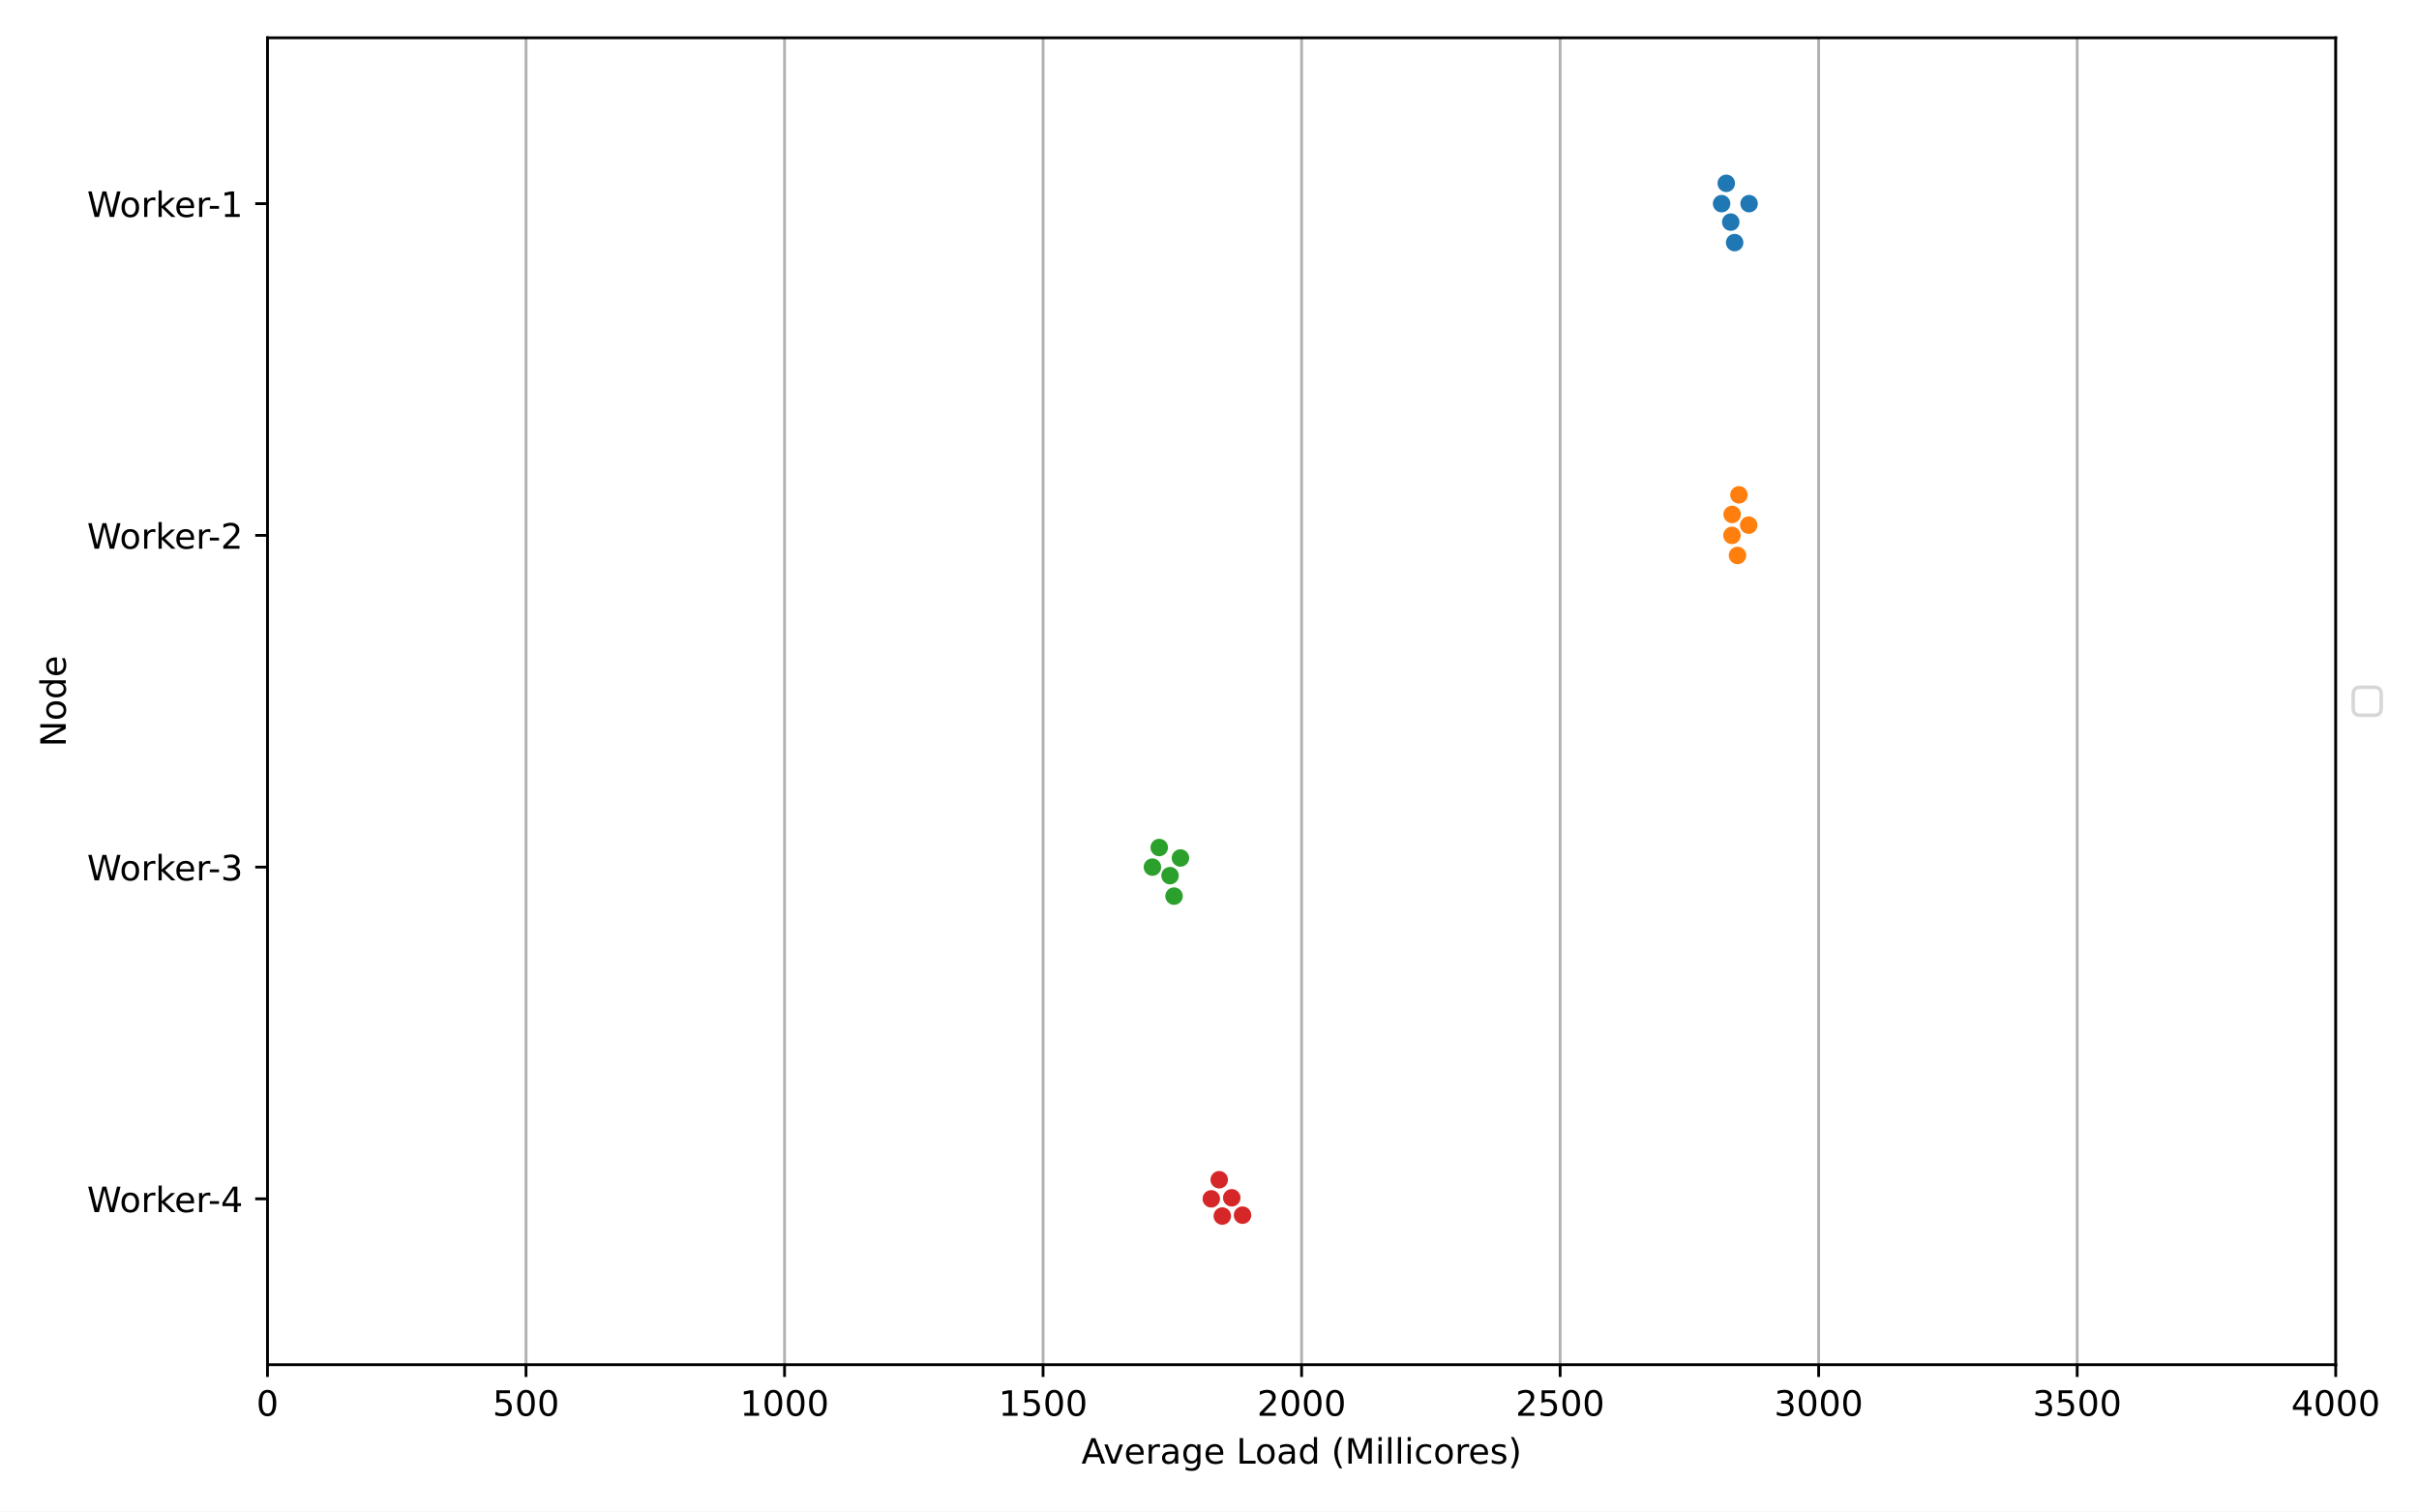
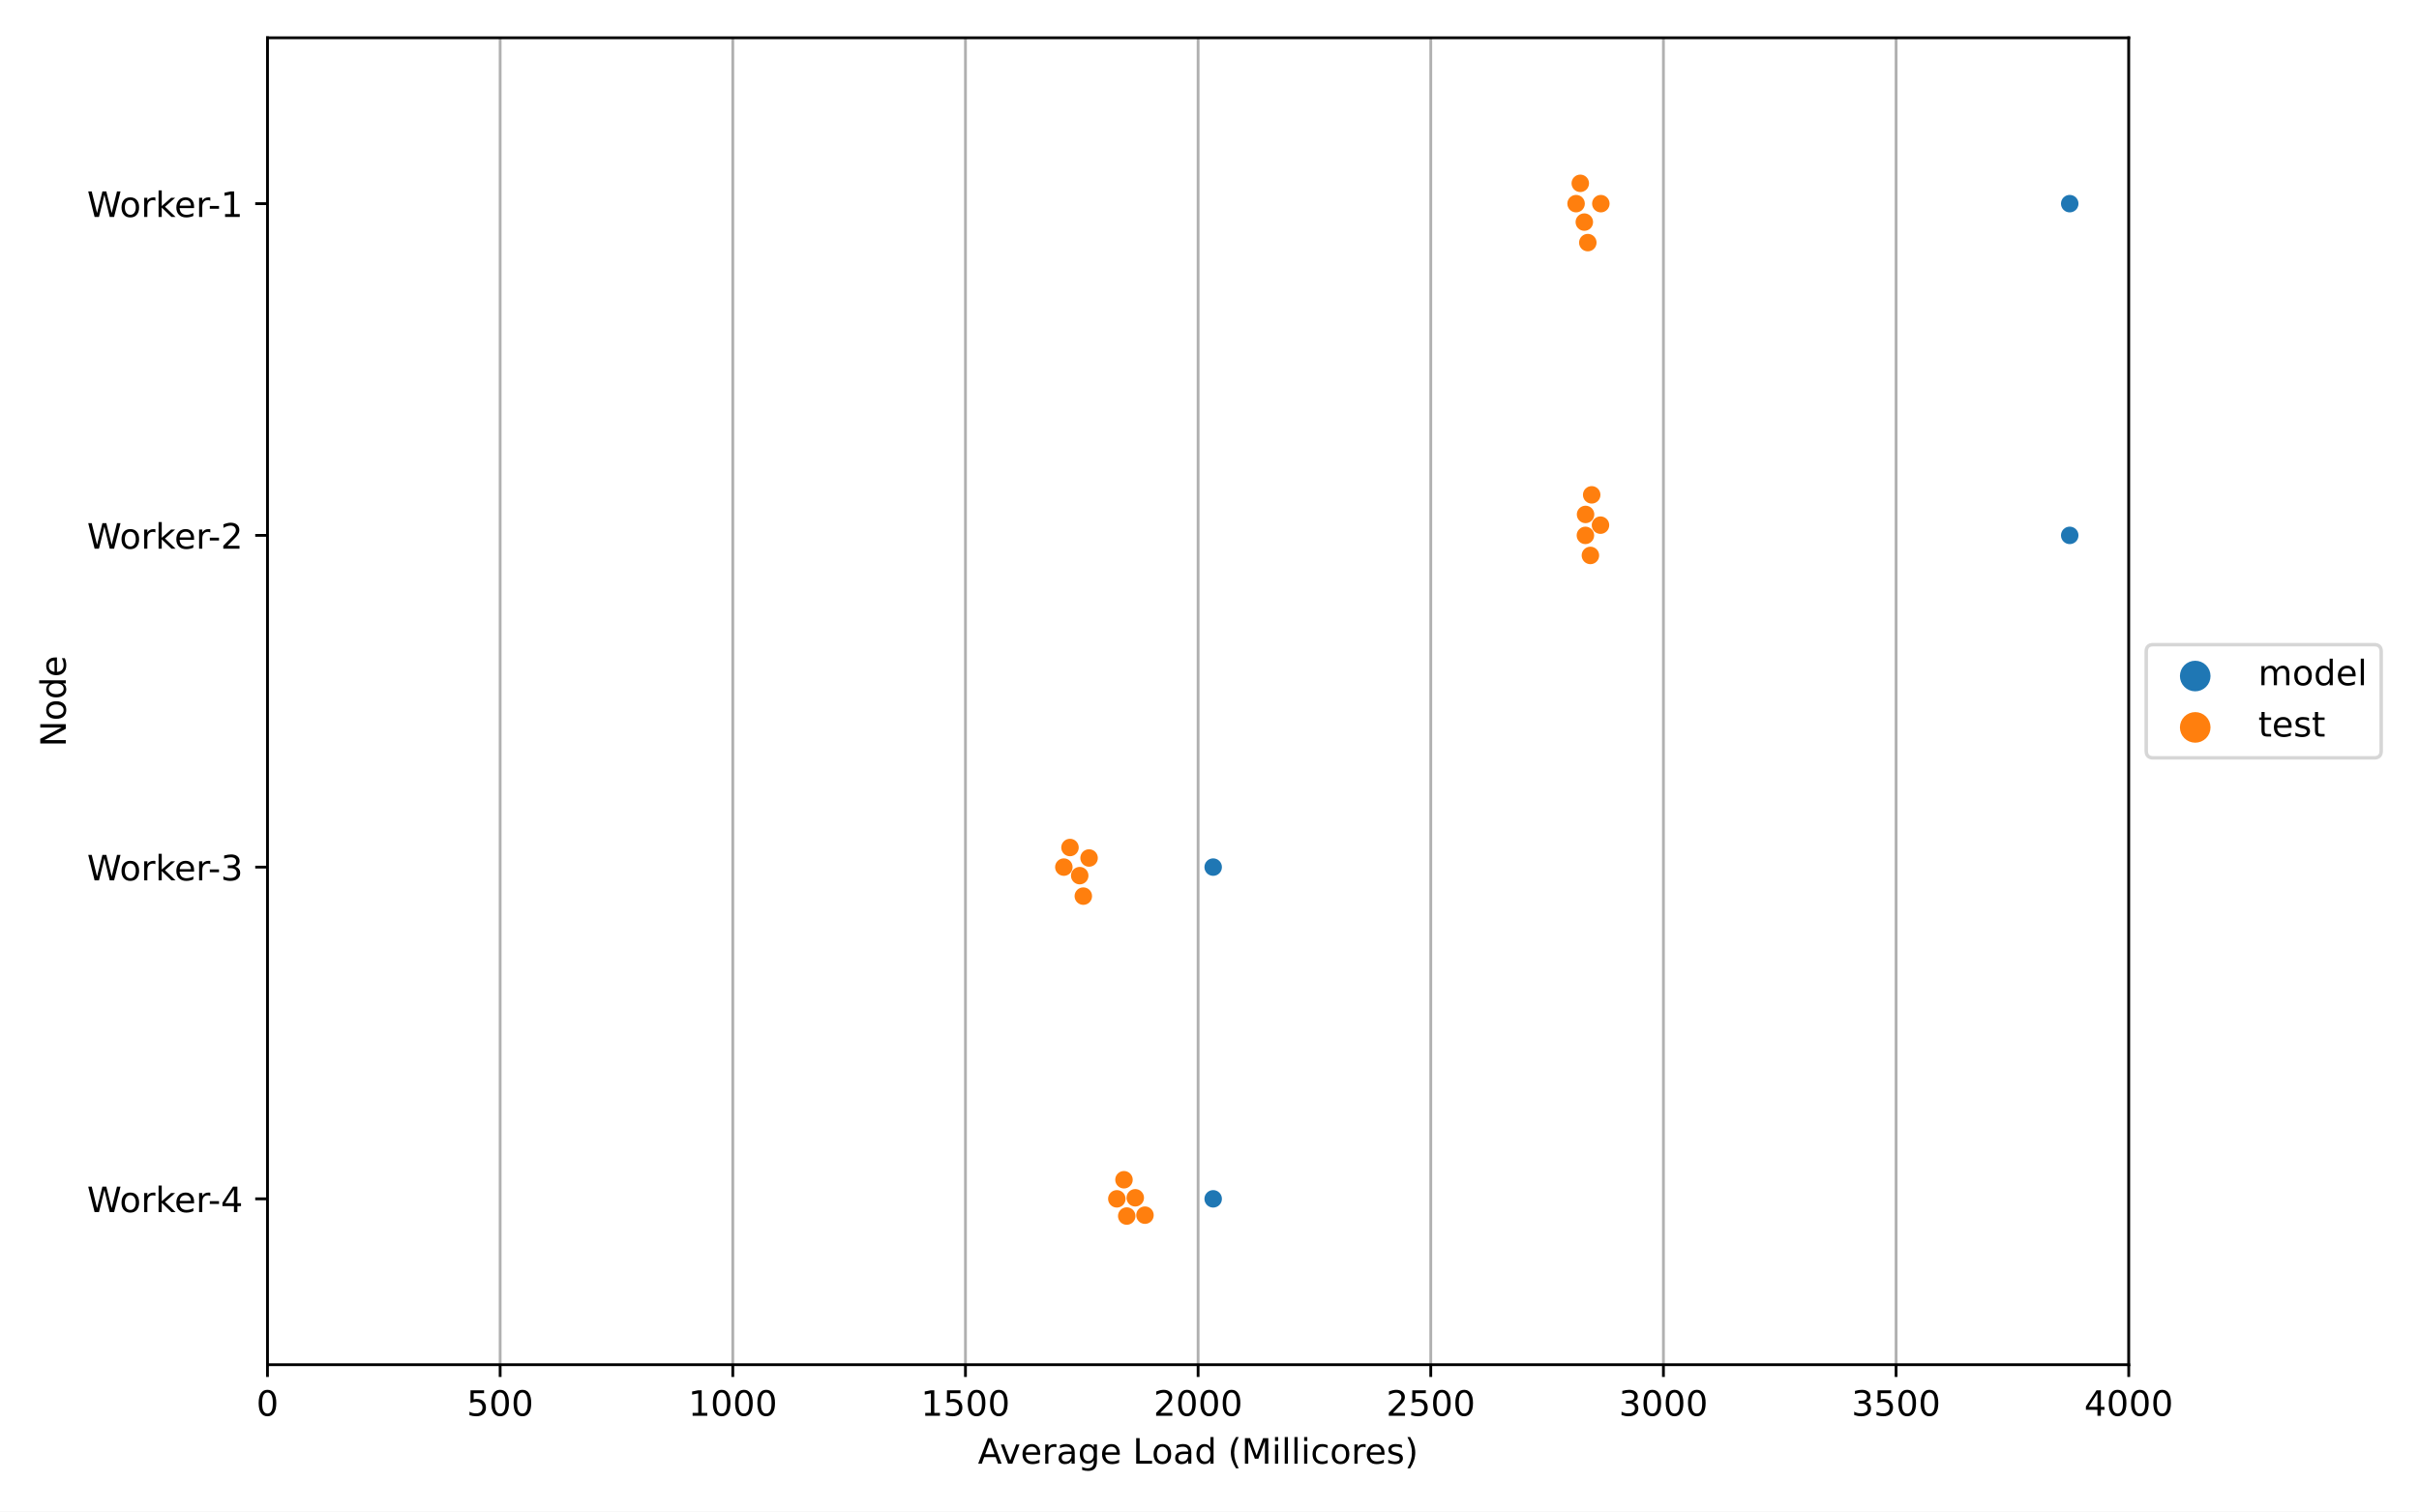
<svg xmlns="http://www.w3.org/2000/svg" xmlns:xlink="http://www.w3.org/1999/xlink" height="432pt" version="1.1" viewBox="0 0 691.2 432" width="691.2pt">
  <defs>
    <style type="text/css">*{stroke-linecap:butt;stroke-linejoin:round;}</style>
  </defs>
  <g id="figure_1">
    <g id="patch_1">
      <path d="M 0 432  L 691.2 432  L 691.2 0  L 0 0  z " style="fill:#ffffff;" />
    </g>
    <g id="axes_1">
      <g id="patch_2">
-         <path d="M 76.43 390.04  L 667.4 390.04  L 667.4 10.8  L 76.43 10.8  z " style="fill:#ffffff;" />
-       </g>
+         <path d="M 76.43 390.04  L 608.26 390.04  L 608.26 10.8  L 76.43 10.8  z " style="fill:#ffffff;" />
+       </g>
+       <g id="PathCollection_1" />
+       <g id="PathCollection_2" />
      <g id="matplotlib.axis_1">
        <g id="xtick_1">
          <g id="line2d_1">
-             <path clip-path="url(#p640426d23f)" d="M 76.43 390.04  L 76.43 10.8  " style="fill:none;stroke:#b0b0b0;stroke-linecap:square;stroke-width:0.8;" />
+             <path clip-path="url(#p536860bb3b)" d="M 76.43 390.04  L 76.43 10.8  " style="fill:none;stroke:#b0b0b0;stroke-linecap:square;stroke-width:0.8;" />
          </g>
          <g id="line2d_2">
            <defs>
-               <path d="M 0 0  L 0 3.5  " id="mfbd8a52670" style="stroke:#000000;stroke-width:0.8;" />
-             </defs>
-             <g>
-               <use style="stroke:#000000;stroke-width:0.8;" x="76.43" xlink:href="#mfbd8a52670" y="390.04" />
+               <path d="M 0 0  L 0 3.5  " id="m48b211a021" style="stroke:#000000;stroke-width:0.8;" />
+             </defs>
+             <g>
+               <use style="stroke:#000000;stroke-width:0.8;" x="76.43" xlink:href="#m48b211a021" y="390.04" />
            </g>
          </g>
          <g id="text_1">
            <g transform="translate(73.24875 404.6384)scale(0.1 -0.1)">
              <defs>
                <path d="M 31.781 66.406  Q 24.172 66.406 20.328 58.906  Q 16.5 51.422 16.5 36.375  Q 16.5 21.391 20.328 13.891  Q 24.172 6.391 31.781 6.391  Q 39.453 6.391 43.281 13.891  Q 47.125 21.391 47.125 36.375  Q 47.125 51.422 43.281 58.906  Q 39.453 66.406 31.781 66.406  z M 31.781 74.219  Q 44.047 74.219 50.516 64.516  Q 56.984 54.828 56.984 36.375  Q 56.984 17.969 50.516 8.266  Q 44.047 -1.422 31.781 -1.422  Q 19.531 -1.422 13.062 8.266  Q 6.594 17.969 6.594 36.375  Q 6.594 54.828 13.062 64.516  Q 19.531 74.219 31.781 74.219  z " id="DejaVuSans-48" />
              </defs>
              <use xlink:href="#DejaVuSans-48" />
            </g>
          </g>
        </g>
        <g id="xtick_2">
          <g id="line2d_3">
-             <path clip-path="url(#p640426d23f)" d="M 150.301 390.04  L 150.301 10.8  " style="fill:none;stroke:#b0b0b0;stroke-linecap:square;stroke-width:0.8;" />
+             <path clip-path="url(#p536860bb3b)" d="M 142.909 390.04  L 142.909 10.8  " style="fill:none;stroke:#b0b0b0;stroke-linecap:square;stroke-width:0.8;" />
          </g>
          <g id="line2d_4">
            <g>
-               <use style="stroke:#000000;stroke-width:0.8;" x="150.301" xlink:href="#mfbd8a52670" y="390.04" />
+               <use style="stroke:#000000;stroke-width:0.8;" x="142.909" xlink:href="#m48b211a021" y="390.04" />
            </g>
          </g>
          <g id="text_2">
-             <g transform="translate(140.7575 404.6384)scale(0.1 -0.1)">
+             <g transform="translate(133.365 404.6384)scale(0.1 -0.1)">
              <defs>
                <path d="M 10.797 72.906  L 49.516 72.906  L 49.516 64.594  L 19.828 64.594  L 19.828 46.734  Q 21.969 47.469 24.109 47.828  Q 26.266 48.188 28.422 48.188  Q 40.625 48.188 47.75 41.5  Q 54.891 34.812 54.891 23.391  Q 54.891 11.625 47.562 5.094  Q 40.234 -1.422 26.906 -1.422  Q 22.312 -1.422 17.547 -0.641  Q 12.797 0.141 7.719 1.703  L 7.719 11.625  Q 12.109 9.234 16.797 8.062  Q 21.484 6.891 26.703 6.891  Q 35.156 6.891 40.078 11.328  Q 45.016 15.766 45.016 23.391  Q 45.016 31 40.078 35.438  Q 35.156 39.891 26.703 39.891  Q 22.75 39.891 18.812 39.016  Q 14.891 38.141 10.797 36.281  z " id="DejaVuSans-53" />
              </defs>
              <use xlink:href="#DejaVuSans-53" />
              <use x="63.623" xlink:href="#DejaVuSans-48" />
              <use x="127.246" xlink:href="#DejaVuSans-48" />
            </g>
          </g>
        </g>
        <g id="xtick_3">
          <g id="line2d_5">
-             <path clip-path="url(#p640426d23f)" d="M 224.173 390.04  L 224.173 10.8  " style="fill:none;stroke:#b0b0b0;stroke-linecap:square;stroke-width:0.8;" />
+             <path clip-path="url(#p536860bb3b)" d="M 209.387 390.04  L 209.387 10.8  " style="fill:none;stroke:#b0b0b0;stroke-linecap:square;stroke-width:0.8;" />
          </g>
          <g id="line2d_6">
            <g>
-               <use style="stroke:#000000;stroke-width:0.8;" x="224.173" xlink:href="#mfbd8a52670" y="390.04" />
+               <use style="stroke:#000000;stroke-width:0.8;" x="209.387" xlink:href="#m48b211a021" y="390.04" />
            </g>
          </g>
          <g id="text_3">
-             <g transform="translate(211.4475 404.6384)scale(0.1 -0.1)">
+             <g transform="translate(196.6625 404.6384)scale(0.1 -0.1)">
              <defs>
                <path d="M 12.406 8.297  L 28.516 8.297  L 28.516 63.922  L 10.984 60.406  L 10.984 69.391  L 28.422 72.906  L 38.281 72.906  L 38.281 8.297  L 54.391 8.297  L 54.391 0  L 12.406 0  z " id="DejaVuSans-49" />
              </defs>
              <use xlink:href="#DejaVuSans-49" />
              <use x="63.623" xlink:href="#DejaVuSans-48" />
              <use x="127.246" xlink:href="#DejaVuSans-48" />
              <use x="190.869" xlink:href="#DejaVuSans-48" />
            </g>
          </g>
        </g>
        <g id="xtick_4">
          <g id="line2d_7">
-             <path clip-path="url(#p640426d23f)" d="M 298.044 390.04  L 298.044 10.8  " style="fill:none;stroke:#b0b0b0;stroke-linecap:square;stroke-width:0.8;" />
+             <path clip-path="url(#p536860bb3b)" d="M 275.866 390.04  L 275.866 10.8  " style="fill:none;stroke:#b0b0b0;stroke-linecap:square;stroke-width:0.8;" />
          </g>
          <g id="line2d_8">
            <g>
-               <use style="stroke:#000000;stroke-width:0.8;" x="298.044" xlink:href="#mfbd8a52670" y="390.04" />
+               <use style="stroke:#000000;stroke-width:0.8;" x="275.866" xlink:href="#m48b211a021" y="390.04" />
            </g>
          </g>
          <g id="text_4">
-             <g transform="translate(285.3188 404.6384)scale(0.1 -0.1)">
+             <g transform="translate(263.1413 404.6384)scale(0.1 -0.1)">
              <use xlink:href="#DejaVuSans-49" />
              <use x="63.623" xlink:href="#DejaVuSans-53" />
              <use x="127.246" xlink:href="#DejaVuSans-48" />
              <use x="190.869" xlink:href="#DejaVuSans-48" />
            </g>
          </g>
        </g>
        <g id="xtick_5">
          <g id="line2d_9">
-             <path clip-path="url(#p640426d23f)" d="M 371.915 390.04  L 371.915 10.8  " style="fill:none;stroke:#b0b0b0;stroke-linecap:square;stroke-width:0.8;" />
+             <path clip-path="url(#p536860bb3b)" d="M 342.345 390.04  L 342.345 10.8  " style="fill:none;stroke:#b0b0b0;stroke-linecap:square;stroke-width:0.8;" />
          </g>
          <g id="line2d_10">
            <g>
-               <use style="stroke:#000000;stroke-width:0.8;" x="371.915" xlink:href="#mfbd8a52670" y="390.04" />
+               <use style="stroke:#000000;stroke-width:0.8;" x="342.345" xlink:href="#m48b211a021" y="390.04" />
            </g>
          </g>
          <g id="text_5">
-             <g transform="translate(359.19 404.6384)scale(0.1 -0.1)">
+             <g transform="translate(329.62 404.6384)scale(0.1 -0.1)">
              <defs>
                <path d="M 19.188 8.297  L 53.609 8.297  L 53.609 0  L 7.328 0  L 7.328 8.297  Q 12.938 14.109 22.625 23.891  Q 32.328 33.688 34.812 36.531  Q 39.547 41.844 41.422 45.531  Q 43.312 49.219 43.312 52.781  Q 43.312 58.594 39.234 62.25  Q 35.156 65.922 28.609 65.922  Q 23.969 65.922 18.812 64.312  Q 13.672 62.703 7.812 59.422  L 7.812 69.391  Q 13.766 71.781 18.938 73  Q 24.125 74.219 28.422 74.219  Q 39.75 74.219 46.484 68.547  Q 53.219 62.891 53.219 53.422  Q 53.219 48.922 51.531 44.891  Q 49.859 40.875 45.406 35.406  Q 44.188 33.984 37.641 27.219  Q 31.109 20.453 19.188 8.297  z " id="DejaVuSans-50" />
              </defs>
              <use xlink:href="#DejaVuSans-50" />
              <use x="63.623" xlink:href="#DejaVuSans-48" />
              <use x="127.246" xlink:href="#DejaVuSans-48" />
              <use x="190.869" xlink:href="#DejaVuSans-48" />
            </g>
          </g>
        </g>
        <g id="xtick_6">
          <g id="line2d_11">
-             <path clip-path="url(#p640426d23f)" d="M 445.786 390.04  L 445.786 10.8  " style="fill:none;stroke:#b0b0b0;stroke-linecap:square;stroke-width:0.8;" />
+             <path clip-path="url(#p536860bb3b)" d="M 408.824 390.04  L 408.824 10.8  " style="fill:none;stroke:#b0b0b0;stroke-linecap:square;stroke-width:0.8;" />
          </g>
          <g id="line2d_12">
            <g>
-               <use style="stroke:#000000;stroke-width:0.8;" x="445.786" xlink:href="#mfbd8a52670" y="390.04" />
+               <use style="stroke:#000000;stroke-width:0.8;" x="408.824" xlink:href="#m48b211a021" y="390.04" />
            </g>
          </g>
          <g id="text_6">
-             <g transform="translate(433.0612 404.6384)scale(0.1 -0.1)">
+             <g transform="translate(396.0987 404.6384)scale(0.1 -0.1)">
              <use xlink:href="#DejaVuSans-50" />
              <use x="63.623" xlink:href="#DejaVuSans-53" />
              <use x="127.246" xlink:href="#DejaVuSans-48" />
              <use x="190.869" xlink:href="#DejaVuSans-48" />
            </g>
          </g>
        </g>
        <g id="xtick_7">
          <g id="line2d_13">
-             <path clip-path="url(#p640426d23f)" d="M 519.658 390.04  L 519.658 10.8  " style="fill:none;stroke:#b0b0b0;stroke-linecap:square;stroke-width:0.8;" />
+             <path clip-path="url(#p536860bb3b)" d="M 475.303 390.04  L 475.303 10.8  " style="fill:none;stroke:#b0b0b0;stroke-linecap:square;stroke-width:0.8;" />
          </g>
          <g id="line2d_14">
            <g>
-               <use style="stroke:#000000;stroke-width:0.8;" x="519.658" xlink:href="#mfbd8a52670" y="390.04" />
+               <use style="stroke:#000000;stroke-width:0.8;" x="475.303" xlink:href="#m48b211a021" y="390.04" />
            </g>
          </g>
          <g id="text_7">
-             <g transform="translate(506.9325 404.6384)scale(0.1 -0.1)">
+             <g transform="translate(462.5775 404.6384)scale(0.1 -0.1)">
              <defs>
                <path d="M 40.578 39.312  Q 47.656 37.797 51.625 33  Q 55.609 28.219 55.609 21.188  Q 55.609 10.406 48.188 4.484  Q 40.766 -1.422 27.094 -1.422  Q 22.516 -1.422 17.656 -0.516  Q 12.797 0.391 7.625 2.203  L 7.625 11.719  Q 11.719 9.328 16.594 8.109  Q 21.484 6.891 26.812 6.891  Q 36.078 6.891 40.938 10.547  Q 45.797 14.203 45.797 21.188  Q 45.797 27.641 41.281 31.266  Q 36.766 34.906 28.719 34.906  L 20.219 34.906  L 20.219 43.016  L 29.109 43.016  Q 36.375 43.016 40.234 45.922  Q 44.094 48.828 44.094 54.297  Q 44.094 59.906 40.109 62.906  Q 36.141 65.922 28.719 65.922  Q 24.656 65.922 20.016 65.031  Q 15.375 64.156 9.812 62.312  L 9.812 71.094  Q 15.438 72.656 20.344 73.438  Q 25.25 74.219 29.594 74.219  Q 40.828 74.219 47.359 69.109  Q 53.906 64.016 53.906 55.328  Q 53.906 49.266 50.438 45.094  Q 46.969 40.922 40.578 39.312  z " id="DejaVuSans-51" />
              </defs>
              <use xlink:href="#DejaVuSans-51" />
              <use x="63.623" xlink:href="#DejaVuSans-48" />
              <use x="127.246" xlink:href="#DejaVuSans-48" />
              <use x="190.869" xlink:href="#DejaVuSans-48" />
            </g>
          </g>
        </g>
        <g id="xtick_8">
          <g id="line2d_15">
-             <path clip-path="url(#p640426d23f)" d="M 593.529 390.04  L 593.529 10.8  " style="fill:none;stroke:#b0b0b0;stroke-linecap:square;stroke-width:0.8;" />
+             <path clip-path="url(#p536860bb3b)" d="M 541.781 390.04  L 541.781 10.8  " style="fill:none;stroke:#b0b0b0;stroke-linecap:square;stroke-width:0.8;" />
          </g>
          <g id="line2d_16">
            <g>
-               <use style="stroke:#000000;stroke-width:0.8;" x="593.529" xlink:href="#mfbd8a52670" y="390.04" />
+               <use style="stroke:#000000;stroke-width:0.8;" x="541.781" xlink:href="#m48b211a021" y="390.04" />
            </g>
          </g>
          <g id="text_8">
-             <g transform="translate(580.8038 404.6384)scale(0.1 -0.1)">
+             <g transform="translate(529.0562 404.6384)scale(0.1 -0.1)">
              <use xlink:href="#DejaVuSans-51" />
              <use x="63.623" xlink:href="#DejaVuSans-53" />
              <use x="127.246" xlink:href="#DejaVuSans-48" />
              <use x="190.869" xlink:href="#DejaVuSans-48" />
            </g>
          </g>
        </g>
        <g id="xtick_9">
          <g id="line2d_17">
-             <path clip-path="url(#p640426d23f)" d="M 667.4 390.04  L 667.4 10.8  " style="fill:none;stroke:#b0b0b0;stroke-linecap:square;stroke-width:0.8;" />
+             <path clip-path="url(#p536860bb3b)" d="M 608.26 390.04  L 608.26 10.8  " style="fill:none;stroke:#b0b0b0;stroke-linecap:square;stroke-width:0.8;" />
          </g>
          <g id="line2d_18">
            <g>
-               <use style="stroke:#000000;stroke-width:0.8;" x="667.4" xlink:href="#mfbd8a52670" y="390.04" />
+               <use style="stroke:#000000;stroke-width:0.8;" x="608.26" xlink:href="#m48b211a021" y="390.04" />
            </g>
          </g>
          <g id="text_9">
-             <g transform="translate(654.675 404.6384)scale(0.1 -0.1)">
+             <g transform="translate(595.535 404.6384)scale(0.1 -0.1)">
              <defs>
                <path d="M 37.797 64.312  L 12.891 25.391  L 37.797 25.391  z M 35.203 72.906  L 47.609 72.906  L 47.609 25.391  L 58.016 25.391  L 58.016 17.188  L 47.609 17.188  L 47.609 0  L 37.797 0  L 37.797 17.188  L 4.891 17.188  L 4.891 26.703  z " id="DejaVuSans-52" />
              </defs>
              <use xlink:href="#DejaVuSans-52" />
              <use x="63.623" xlink:href="#DejaVuSans-48" />
              <use x="127.246" xlink:href="#DejaVuSans-48" />
              <use x="190.869" xlink:href="#DejaVuSans-48" />
            </g>
          </g>
        </g>
        <g id="text_10">
-           <g transform="translate(309.0033 418.3166)scale(0.1 -0.1)">
+           <g transform="translate(279.4333 418.3166)scale(0.1 -0.1)">
            <defs>
              <path d="M 34.188 63.188  L 20.797 26.906  L 47.609 26.906  z M 28.609 72.906  L 39.797 72.906  L 67.578 0  L 57.328 0  L 50.688 18.703  L 17.828 18.703  L 11.188 0  L 0.781 0  z " id="DejaVuSans-65" />
              <path d="M 2.984 54.688  L 12.5 54.688  L 29.594 8.797  L 46.688 54.688  L 56.203 54.688  L 35.688 0  L 23.484 0  z " id="DejaVuSans-118" />
              <path d="M 56.203 29.594  L 56.203 25.203  L 14.891 25.203  Q 15.484 15.922 20.484 11.062  Q 25.484 6.203 34.422 6.203  Q 39.594 6.203 44.453 7.469  Q 49.312 8.734 54.109 11.281  L 54.109 2.781  Q 49.266 0.734 44.188 -0.344  Q 39.109 -1.422 33.891 -1.422  Q 20.797 -1.422 13.156 6.188  Q 5.516 13.812 5.516 26.812  Q 5.516 40.234 12.766 48.109  Q 20.016 56 32.328 56  Q 43.359 56 49.781 48.891  Q 56.203 41.797 56.203 29.594  z M 47.219 32.234  Q 47.125 39.594 43.094 43.984  Q 39.062 48.391 32.422 48.391  Q 24.906 48.391 20.391 44.141  Q 15.875 39.891 15.188 32.172  z " id="DejaVuSans-101" />
              <path d="M 41.109 46.297  Q 39.594 47.172 37.812 47.578  Q 36.031 48 33.891 48  Q 26.266 48 22.188 43.047  Q 18.109 38.094 18.109 28.812  L 18.109 0  L 9.078 0  L 9.078 54.688  L 18.109 54.688  L 18.109 46.188  Q 20.953 51.172 25.484 53.578  Q 30.031 56 36.531 56  Q 37.453 56 38.578 55.875  Q 39.703 55.766 41.062 55.516  z " id="DejaVuSans-114" />
              <path d="M 34.281 27.484  Q 23.391 27.484 19.188 25  Q 14.984 22.516 14.984 16.5  Q 14.984 11.719 18.141 8.906  Q 21.297 6.109 26.703 6.109  Q 34.188 6.109 38.703 11.406  Q 43.219 16.703 43.219 25.484  L 43.219 27.484  z M 52.203 31.203  L 52.203 0  L 43.219 0  L 43.219 8.297  Q 40.141 3.328 35.547 0.953  Q 30.953 -1.422 24.312 -1.422  Q 15.922 -1.422 10.953 3.297  Q 6 8.016 6 15.922  Q 6 25.141 12.172 29.828  Q 18.359 34.516 30.609 34.516  L 43.219 34.516  L 43.219 35.406  Q 43.219 41.609 39.141 45  Q 35.062 48.391 27.688 48.391  Q 23 48.391 18.547 47.266  Q 14.109 46.141 10.016 43.891  L 10.016 52.203  Q 14.938 54.109 19.578 55.047  Q 24.219 56 28.609 56  Q 40.484 56 46.344 49.844  Q 52.203 43.703 52.203 31.203  z " id="DejaVuSans-97" />
              <path d="M 45.406 27.984  Q 45.406 37.75 41.375 43.109  Q 37.359 48.484 30.078 48.484  Q 22.859 48.484 18.828 43.109  Q 14.797 37.75 14.797 27.984  Q 14.797 18.266 18.828 12.891  Q 22.859 7.516 30.078 7.516  Q 37.359 7.516 41.375 12.891  Q 45.406 18.266 45.406 27.984  z M 54.391 6.781  Q 54.391 -7.172 48.188 -13.984  Q 42 -20.797 29.203 -20.797  Q 24.469 -20.797 20.266 -20.094  Q 16.062 -19.391 12.109 -17.922  L 12.109 -9.188  Q 16.062 -11.328 19.922 -12.344  Q 23.781 -13.375 27.781 -13.375  Q 36.625 -13.375 41.016 -8.766  Q 45.406 -4.156 45.406 5.172  L 45.406 9.625  Q 42.625 4.781 38.281 2.391  Q 33.938 0 27.875 0  Q 17.828 0 11.672 7.656  Q 5.516 15.328 5.516 27.984  Q 5.516 40.672 11.672 48.328  Q 17.828 56 27.875 56  Q 33.938 56 38.281 53.609  Q 42.625 51.219 45.406 46.391  L 45.406 54.688  L 54.391 54.688  z " id="DejaVuSans-103" />
              <path id="DejaVuSans-32" />
              <path d="M 9.812 72.906  L 19.672 72.906  L 19.672 8.297  L 55.172 8.297  L 55.172 0  L 9.812 0  z " id="DejaVuSans-76" />
              <path d="M 30.609 48.391  Q 23.391 48.391 19.188 42.75  Q 14.984 37.109 14.984 27.297  Q 14.984 17.484 19.156 11.844  Q 23.344 6.203 30.609 6.203  Q 37.797 6.203 41.984 11.859  Q 46.188 17.531 46.188 27.297  Q 46.188 37.016 41.984 42.703  Q 37.797 48.391 30.609 48.391  z M 30.609 56  Q 42.328 56 49.016 48.375  Q 55.719 40.766 55.719 27.297  Q 55.719 13.875 49.016 6.219  Q 42.328 -1.422 30.609 -1.422  Q 18.844 -1.422 12.172 6.219  Q 5.516 13.875 5.516 27.297  Q 5.516 40.766 12.172 48.375  Q 18.844 56 30.609 56  z " id="DejaVuSans-111" />
              <path d="M 45.406 46.391  L 45.406 75.984  L 54.391 75.984  L 54.391 0  L 45.406 0  L 45.406 8.203  Q 42.578 3.328 38.25 0.953  Q 33.938 -1.422 27.875 -1.422  Q 17.969 -1.422 11.734 6.484  Q 5.516 14.406 5.516 27.297  Q 5.516 40.188 11.734 48.094  Q 17.969 56 27.875 56  Q 33.938 56 38.25 53.625  Q 42.578 51.266 45.406 46.391  z M 14.797 27.297  Q 14.797 17.391 18.875 11.75  Q 22.953 6.109 30.078 6.109  Q 37.203 6.109 41.297 11.75  Q 45.406 17.391 45.406 27.297  Q 45.406 37.203 41.297 42.844  Q 37.203 48.484 30.078 48.484  Q 22.953 48.484 18.875 42.844  Q 14.797 37.203 14.797 27.297  z " id="DejaVuSans-100" />
              <path d="M 31 75.875  Q 24.469 64.656 21.281 53.656  Q 18.109 42.672 18.109 31.391  Q 18.109 20.125 21.312 9.062  Q 24.516 -2 31 -13.188  L 23.188 -13.188  Q 15.875 -1.703 12.234 9.375  Q 8.594 20.453 8.594 31.391  Q 8.594 42.281 12.203 53.312  Q 15.828 64.359 23.188 75.875  z " id="DejaVuSans-40" />
              <path d="M 9.812 72.906  L 24.516 72.906  L 43.109 23.297  L 61.812 72.906  L 76.516 72.906  L 76.516 0  L 66.891 0  L 66.891 64.016  L 48.094 14.016  L 38.188 14.016  L 19.391 64.016  L 19.391 0  L 9.812 0  z " id="DejaVuSans-77" />
              <path d="M 9.422 54.688  L 18.406 54.688  L 18.406 0  L 9.422 0  z M 9.422 75.984  L 18.406 75.984  L 18.406 64.594  L 9.422 64.594  z " id="DejaVuSans-105" />
              <path d="M 9.422 75.984  L 18.406 75.984  L 18.406 0  L 9.422 0  z " id="DejaVuSans-108" />
              <path d="M 48.781 52.594  L 48.781 44.188  Q 44.969 46.297 41.141 47.344  Q 37.312 48.391 33.406 48.391  Q 24.656 48.391 19.812 42.844  Q 14.984 37.312 14.984 27.297  Q 14.984 17.281 19.812 11.734  Q 24.656 6.203 33.406 6.203  Q 37.312 6.203 41.141 7.25  Q 44.969 8.297 48.781 10.406  L 48.781 2.094  Q 45.016 0.344 40.984 -0.531  Q 36.969 -1.422 32.422 -1.422  Q 20.062 -1.422 12.781 6.344  Q 5.516 14.109 5.516 27.297  Q 5.516 40.672 12.859 48.328  Q 20.219 56 33.016 56  Q 37.156 56 41.109 55.141  Q 45.062 54.297 48.781 52.594  z " id="DejaVuSans-99" />
              <path d="M 44.281 53.078  L 44.281 44.578  Q 40.484 46.531 36.375 47.5  Q 32.281 48.484 27.875 48.484  Q 21.188 48.484 17.844 46.438  Q 14.5 44.391 14.5 40.281  Q 14.5 37.156 16.891 35.375  Q 19.281 33.594 26.516 31.984  L 29.594 31.297  Q 39.156 29.25 43.188 25.516  Q 47.219 21.781 47.219 15.094  Q 47.219 7.469 41.188 3.016  Q 35.156 -1.422 24.609 -1.422  Q 20.219 -1.422 15.453 -0.562  Q 10.688 0.297 5.422 2  L 5.422 11.281  Q 10.406 8.688 15.234 7.391  Q 20.062 6.109 24.812 6.109  Q 31.156 6.109 34.562 8.281  Q 37.984 10.453 37.984 14.406  Q 37.984 18.062 35.516 20.016  Q 33.062 21.969 24.703 23.781  L 21.578 24.516  Q 13.234 26.266 9.516 29.906  Q 5.812 33.547 5.812 39.891  Q 5.812 47.609 11.281 51.797  Q 16.75 56 26.812 56  Q 31.781 56 36.172 55.266  Q 40.578 54.547 44.281 53.078  z " id="DejaVuSans-115" />
              <path d="M 8.016 75.875  L 15.828 75.875  Q 23.141 64.359 26.781 53.312  Q 30.422 42.281 30.422 31.391  Q 30.422 20.453 26.781 9.375  Q 23.141 -1.703 15.828 -13.188  L 8.016 -13.188  Q 14.5 -2 17.703 9.062  Q 20.906 20.125 20.906 31.391  Q 20.906 42.672 17.703 53.656  Q 14.5 64.656 8.016 75.875  z " id="DejaVuSans-41" />
            </defs>
            <use xlink:href="#DejaVuSans-65" />
            <use x="62.533" xlink:href="#DejaVuSans-118" />
            <use x="121.713" xlink:href="#DejaVuSans-101" />
            <use x="183.236" xlink:href="#DejaVuSans-114" />
            <use x="224.35" xlink:href="#DejaVuSans-97" />
            <use x="285.629" xlink:href="#DejaVuSans-103" />
            <use x="349.105" xlink:href="#DejaVuSans-101" />
            <use x="410.629" xlink:href="#DejaVuSans-32" />
            <use x="442.416" xlink:href="#DejaVuSans-76" />
            <use x="496.379" xlink:href="#DejaVuSans-111" />
            <use x="557.561" xlink:href="#DejaVuSans-97" />
            <use x="618.84" xlink:href="#DejaVuSans-100" />
            <use x="682.316" xlink:href="#DejaVuSans-32" />
            <use x="714.104" xlink:href="#DejaVuSans-40" />
            <use x="753.117" xlink:href="#DejaVuSans-77" />
            <use x="839.396" xlink:href="#DejaVuSans-105" />
            <use x="867.18" xlink:href="#DejaVuSans-108" />
            <use x="894.963" xlink:href="#DejaVuSans-108" />
            <use x="922.746" xlink:href="#DejaVuSans-105" />
            <use x="950.529" xlink:href="#DejaVuSans-99" />
            <use x="1005.51" xlink:href="#DejaVuSans-111" />
            <use x="1066.691" xlink:href="#DejaVuSans-114" />
            <use x="1105.555" xlink:href="#DejaVuSans-101" />
            <use x="1167.078" xlink:href="#DejaVuSans-115" />
            <use x="1219.178" xlink:href="#DejaVuSans-41" />
          </g>
        </g>
      </g>
      <g id="matplotlib.axis_2">
        <g id="ytick_1">
          <g id="line2d_19">
            <defs>
-               <path d="M 0 0  L -3.5 0  " id="mee9e16a17f" style="stroke:#000000;stroke-width:0.8;" />
-             </defs>
-             <g>
-               <use style="stroke:#000000;stroke-width:0.8;" x="76.43" xlink:href="#mee9e16a17f" y="58.205" />
+               <path d="M 0 0  L -3.5 0  " id="m46c86371a6" style="stroke:#000000;stroke-width:0.8;" />
+             </defs>
+             <g>
+               <use style="stroke:#000000;stroke-width:0.8;" x="76.43" xlink:href="#m46c86371a6" y="58.205" />
            </g>
          </g>
          <g id="text_11">
            <g transform="translate(24.87531 62.00422)scale(0.1 -0.1)">
              <defs>
                <path d="M 3.328 72.906  L 13.281 72.906  L 28.609 11.281  L 43.891 72.906  L 54.984 72.906  L 70.312 11.281  L 85.594 72.906  L 95.609 72.906  L 77.297 0  L 64.891 0  L 49.516 63.281  L 33.984 0  L 21.578 0  z " id="DejaVuSans-87" />
                <path d="M 9.078 75.984  L 18.109 75.984  L 18.109 31.109  L 44.922 54.688  L 56.391 54.688  L 27.391 29.109  L 57.625 0  L 45.906 0  L 18.109 26.703  L 18.109 0  L 9.078 0  z " id="DejaVuSans-107" />
                <path d="M 4.891 31.391  L 31.203 31.391  L 31.203 23.391  L 4.891 23.391  z " id="DejaVuSans-45" />
              </defs>
              <use xlink:href="#DejaVuSans-87" />
              <use x="93.002" xlink:href="#DejaVuSans-111" />
              <use x="154.184" xlink:href="#DejaVuSans-114" />
              <use x="195.297" xlink:href="#DejaVuSans-107" />
              <use x="249.582" xlink:href="#DejaVuSans-101" />
              <use x="311.105" xlink:href="#DejaVuSans-114" />
              <use x="345.844" xlink:href="#DejaVuSans-45" />
              <use x="381.928" xlink:href="#DejaVuSans-49" />
            </g>
          </g>
        </g>
        <g id="ytick_2">
          <g id="line2d_20">
            <g>
-               <use style="stroke:#000000;stroke-width:0.8;" x="76.43" xlink:href="#mee9e16a17f" y="153.015" />
+               <use style="stroke:#000000;stroke-width:0.8;" x="76.43" xlink:href="#m46c86371a6" y="153.015" />
            </g>
          </g>
          <g id="text_12">
            <g transform="translate(24.87531 156.8142)scale(0.1 -0.1)">
              <use xlink:href="#DejaVuSans-87" />
              <use x="93.002" xlink:href="#DejaVuSans-111" />
              <use x="154.184" xlink:href="#DejaVuSans-114" />
              <use x="195.297" xlink:href="#DejaVuSans-107" />
              <use x="249.582" xlink:href="#DejaVuSans-101" />
              <use x="311.105" xlink:href="#DejaVuSans-114" />
              <use x="345.844" xlink:href="#DejaVuSans-45" />
              <use x="381.928" xlink:href="#DejaVuSans-50" />
            </g>
          </g>
        </g>
        <g id="ytick_3">
          <g id="line2d_21">
            <g>
-               <use style="stroke:#000000;stroke-width:0.8;" x="76.43" xlink:href="#mee9e16a17f" y="247.825" />
+               <use style="stroke:#000000;stroke-width:0.8;" x="76.43" xlink:href="#m46c86371a6" y="247.825" />
            </g>
          </g>
          <g id="text_13">
            <g transform="translate(24.87531 251.6242)scale(0.1 -0.1)">
              <use xlink:href="#DejaVuSans-87" />
              <use x="93.002" xlink:href="#DejaVuSans-111" />
              <use x="154.184" xlink:href="#DejaVuSans-114" />
              <use x="195.297" xlink:href="#DejaVuSans-107" />
              <use x="249.582" xlink:href="#DejaVuSans-101" />
              <use x="311.105" xlink:href="#DejaVuSans-114" />
              <use x="345.844" xlink:href="#DejaVuSans-45" />
              <use x="381.928" xlink:href="#DejaVuSans-51" />
            </g>
          </g>
        </g>
        <g id="ytick_4">
          <g id="line2d_22">
            <g>
-               <use style="stroke:#000000;stroke-width:0.8;" x="76.43" xlink:href="#mee9e16a17f" y="342.635" />
+               <use style="stroke:#000000;stroke-width:0.8;" x="76.43" xlink:href="#m46c86371a6" y="342.635" />
            </g>
          </g>
          <g id="text_14">
            <g transform="translate(24.87531 346.4342)scale(0.1 -0.1)">
              <use xlink:href="#DejaVuSans-87" />
              <use x="93.002" xlink:href="#DejaVuSans-111" />
              <use x="154.184" xlink:href="#DejaVuSans-114" />
              <use x="195.297" xlink:href="#DejaVuSans-107" />
              <use x="249.582" xlink:href="#DejaVuSans-101" />
              <use x="311.105" xlink:href="#DejaVuSans-114" />
              <use x="345.844" xlink:href="#DejaVuSans-45" />
              <use x="381.928" xlink:href="#DejaVuSans-52" />
            </g>
          </g>
        </g>
        <g id="text_15">
          <g transform="translate(18.79563 213.4708)rotate(-90)scale(0.1 -0.1)">
            <defs>
              <path d="M 9.812 72.906  L 23.094 72.906  L 55.422 11.922  L 55.422 72.906  L 64.984 72.906  L 64.984 0  L 51.703 0  L 19.391 60.984  L 19.391 0  L 9.812 0  z " id="DejaVuSans-78" />
            </defs>
            <use xlink:href="#DejaVuSans-78" />
            <use x="74.805" xlink:href="#DejaVuSans-111" />
            <use x="135.986" xlink:href="#DejaVuSans-100" />
            <use x="199.463" xlink:href="#DejaVuSans-101" />
          </g>
        </g>
      </g>
      <g id="patch_3">
        <path d="M 76.43 390.04  L 76.43 10.8  " style="fill:none;stroke:#000000;stroke-linecap:square;stroke-linejoin:miter;stroke-width:0.8;" />
      </g>
      <g id="patch_4">
-         <path d="M 667.4 390.04  L 667.4 10.8  " style="fill:none;stroke:#000000;stroke-linecap:square;stroke-linejoin:miter;stroke-width:0.8;" />
+         <path d="M 608.26 390.04  L 608.26 10.8  " style="fill:none;stroke:#000000;stroke-linecap:square;stroke-linejoin:miter;stroke-width:0.8;" />
      </g>
      <g id="patch_5">
-         <path d="M 76.43 390.04  L 667.4 390.04  " style="fill:none;stroke:#000000;stroke-linecap:square;stroke-linejoin:miter;stroke-width:0.8;" />
+         <path d="M 76.43 390.04  L 608.26 390.04  " style="fill:none;stroke:#000000;stroke-linecap:square;stroke-linejoin:miter;stroke-width:0.8;" />
      </g>
      <g id="patch_6">
-         <path d="M 76.43 10.8  L 667.4 10.8  " style="fill:none;stroke:#000000;stroke-linecap:square;stroke-linejoin:miter;stroke-width:0.8;" />
-       </g>
-       <g id="PathCollection_1">
-         <defs>
-           <path d="M 0 2.5  C 0.663 2.5 1.299 2.237 1.768 1.768  C 2.237 1.299 2.5 0.663 2.5 -0  C 2.5 -0.663 2.237 -1.299 1.768 -1.768  C 1.299 -2.237 0.663 -2.5 0 -2.5  C -0.663 -2.5 -1.299 -2.237 -1.768 -1.768  C -2.237 -1.299 -2.5 -0.663 -2.5 0  C -2.5 0.663 -2.237 1.299 -1.768 1.768  C -1.299 2.237 -0.663 2.5 0 2.5  z " id="C0_0_d15afe5ae2" />
-         </defs>
-         <g clip-path="url(#p640426d23f)">
-           <use style="fill:#1f77b4;" x="491.927" xlink:href="#C0_0_d15afe5ae2" y="58.205" />
-         </g>
-         <g clip-path="url(#p640426d23f)">
-           <use style="fill:#1f77b4;" x="493.261" xlink:href="#C0_0_d15afe5ae2" y="52.397" />
-         </g>
-         <g clip-path="url(#p640426d23f)">
-           <use style="fill:#1f77b4;" x="494.541" xlink:href="#C0_0_d15afe5ae2" y="63.476" />
-         </g>
-         <g clip-path="url(#p640426d23f)">
-           <use style="fill:#1f77b4;" x="495.649" xlink:href="#C0_0_d15afe5ae2" y="69.339" />
-         </g>
-         <g clip-path="url(#p640426d23f)">
-           <use style="fill:#1f77b4;" x="499.786" xlink:href="#C0_0_d15afe5ae2" y="58.205" />
-         </g>
-       </g>
-       <g id="PathCollection_2">
-         <defs>
-           <path d="M 0 2.5  C 0.663 2.5 1.299 2.237 1.768 1.768  C 2.237 1.299 2.5 0.663 2.5 -0  C 2.5 -0.663 2.237 -1.299 1.768 -1.768  C 1.299 -2.237 0.663 -2.5 0 -2.5  C -0.663 -2.5 -1.299 -2.237 -1.768 -1.768  C -2.237 -1.299 -2.5 -0.663 -2.5 0  C -2.5 0.663 -2.237 1.299 -1.768 1.768  C -1.299 2.237 -0.663 2.5 0 2.5  z " id="C1_0_a2e0210b52" />
-         </defs>
-         <g clip-path="url(#p640426d23f)">
-           <use style="fill:#ff7f0e;" x="494.886" xlink:href="#C1_0_a2e0210b52" y="153.015" />
-         </g>
-         <g clip-path="url(#p640426d23f)">
-           <use style="fill:#ff7f0e;" x="494.935" xlink:href="#C1_0_a2e0210b52" y="147.03" />
-         </g>
-         <g clip-path="url(#p640426d23f)">
-           <use style="fill:#ff7f0e;" x="496.473" xlink:href="#C1_0_a2e0210b52" y="158.747" />
-         </g>
-         <g clip-path="url(#p640426d23f)">
-           <use style="fill:#ff7f0e;" x="496.881" xlink:href="#C1_0_a2e0210b52" y="141.429" />
-         </g>
-         <g clip-path="url(#p640426d23f)">
-           <use style="fill:#ff7f0e;" x="499.675" xlink:href="#C1_0_a2e0210b52" y="150.091" />
-         </g>
+         <path d="M 76.43 10.8  L 608.26 10.8  " style="fill:none;stroke:#000000;stroke-linecap:square;stroke-linejoin:miter;stroke-width:0.8;" />
      </g>
      <g id="PathCollection_3">
        <defs>
-           <path d="M 0 2.5  C 0.663 2.5 1.299 2.237 1.768 1.768  C 2.237 1.299 2.5 0.663 2.5 -0  C 2.5 -0.663 2.237 -1.299 1.768 -1.768  C 1.299 -2.237 0.663 -2.5 0 -2.5  C -0.663 -2.5 -1.299 -2.237 -1.768 -1.768  C -2.237 -1.299 -2.5 -0.663 -2.5 0  C -2.5 0.663 -2.237 1.299 -1.768 1.768  C -1.299 2.237 -0.663 2.5 0 2.5  z " id="C2_0_79331a0cf2" />
+           <path d="M 0 2.5  C 0.663 2.5 1.299 2.237 1.768 1.768  C 2.237 1.299 2.5 0.663 2.5 -0  C 2.5 -0.663 2.237 -1.299 1.768 -1.768  C 1.299 -2.237 0.663 -2.5 0 -2.5  C -0.663 -2.5 -1.299 -2.237 -1.768 -1.768  C -2.237 -1.299 -2.5 -0.663 -2.5 0  C -2.5 0.663 -2.237 1.299 -1.768 1.768  C -1.299 2.237 -0.663 2.5 0 2.5  z " id="C0_0_5d9bd4b9b8" />
        </defs>
-         <g clip-path="url(#p640426d23f)">
-           <use style="fill:#2ca02c;" x="329.286" xlink:href="#C2_0_79331a0cf2" y="247.825" />
-         </g>
-         <g clip-path="url(#p640426d23f)">
-           <use style="fill:#2ca02c;" x="331.237" xlink:href="#C2_0_79331a0cf2" y="242.226" />
-         </g>
-         <g clip-path="url(#p640426d23f)">
-           <use style="fill:#2ca02c;" x="334.323" xlink:href="#C2_0_79331a0cf2" y="250.264" />
-         </g>
-         <g clip-path="url(#p640426d23f)">
-           <use style="fill:#2ca02c;" x="335.469" xlink:href="#C2_0_79331a0cf2" y="256.118" />
-         </g>
-         <g clip-path="url(#p640426d23f)">
-           <use style="fill:#2ca02c;" x="337.294" xlink:href="#C2_0_79331a0cf2" y="245.22" />
+         <g clip-path="url(#p536860bb3b)">
+           <use style="fill:#ff7f0e;" x="450.347" xlink:href="#C0_0_5d9bd4b9b8" y="58.205" />
+         </g>
+         <g clip-path="url(#p536860bb3b)">
+           <use style="fill:#ff7f0e;" x="451.547" xlink:href="#C0_0_5d9bd4b9b8" y="52.397" />
+         </g>
+         <g clip-path="url(#p536860bb3b)">
+           <use style="fill:#ff7f0e;" x="452.7" xlink:href="#C0_0_5d9bd4b9b8" y="63.476" />
+         </g>
+         <g clip-path="url(#p536860bb3b)">
+           <use style="fill:#ff7f0e;" x="453.697" xlink:href="#C0_0_5d9bd4b9b8" y="69.339" />
+         </g>
+         <g clip-path="url(#p536860bb3b)">
+           <use style="fill:#ff7f0e;" x="457.42" xlink:href="#C0_0_5d9bd4b9b8" y="58.205" />
+         </g>
+         <g clip-path="url(#p536860bb3b)">
+           <use style="fill:#1f77b4;" x="591.398" xlink:href="#C0_0_5d9bd4b9b8" y="58.205" />
        </g>
      </g>
      <g id="PathCollection_4">
        <defs>
-           <path d="M 0 2.5  C 0.663 2.5 1.299 2.237 1.768 1.768  C 2.237 1.299 2.5 0.663 2.5 -0  C 2.5 -0.663 2.237 -1.299 1.768 -1.768  C 1.299 -2.237 0.663 -2.5 0 -2.5  C -0.663 -2.5 -1.299 -2.237 -1.768 -1.768  C -2.237 -1.299 -2.5 -0.663 -2.5 0  C -2.5 0.663 -2.237 1.299 -1.768 1.768  C -1.299 2.237 -0.663 2.5 0 2.5  z " id="C3_0_1d3c238c1b" />
+           <path d="M 0 2.5  C 0.663 2.5 1.299 2.237 1.768 1.768  C 2.237 1.299 2.5 0.663 2.5 -0  C 2.5 -0.663 2.237 -1.299 1.768 -1.768  C 1.299 -2.237 0.663 -2.5 0 -2.5  C -0.663 -2.5 -1.299 -2.237 -1.768 -1.768  C -2.237 -1.299 -2.5 -0.663 -2.5 0  C -2.5 0.663 -2.237 1.299 -1.768 1.768  C -1.299 2.237 -0.663 2.5 0 2.5  z " id="C1_0_9b50ef658d" />
        </defs>
-         <g clip-path="url(#p640426d23f)">
-           <use style="fill:#d62728;" x="346.112" xlink:href="#C3_0_1d3c238c1b" y="342.635" />
-         </g>
-         <g clip-path="url(#p640426d23f)">
-           <use style="fill:#d62728;" x="348.378" xlink:href="#C3_0_1d3c238c1b" y="337.178" />
-         </g>
-         <g clip-path="url(#p640426d23f)">
-           <use style="fill:#d62728;" x="349.255" xlink:href="#C3_0_1d3c238c1b" y="347.554" />
-         </g>
-         <g clip-path="url(#p640426d23f)">
-           <use style="fill:#d62728;" x="351.957" xlink:href="#C3_0_1d3c238c1b" y="342.336" />
-         </g>
-         <g clip-path="url(#p640426d23f)">
-           <use style="fill:#d62728;" x="355.04" xlink:href="#C3_0_1d3c238c1b" y="347.299" />
+         <g clip-path="url(#p536860bb3b)">
+           <use style="fill:#ff7f0e;" x="453.01" xlink:href="#C1_0_9b50ef658d" y="153.015" />
+         </g>
+         <g clip-path="url(#p536860bb3b)">
+           <use style="fill:#ff7f0e;" x="453.054" xlink:href="#C1_0_9b50ef658d" y="147.03" />
+         </g>
+         <g clip-path="url(#p536860bb3b)">
+           <use style="fill:#ff7f0e;" x="454.438" xlink:href="#C1_0_9b50ef658d" y="158.747" />
+         </g>
+         <g clip-path="url(#p536860bb3b)">
+           <use style="fill:#ff7f0e;" x="454.805" xlink:href="#C1_0_9b50ef658d" y="141.429" />
+         </g>
+         <g clip-path="url(#p536860bb3b)">
+           <use style="fill:#ff7f0e;" x="457.32" xlink:href="#C1_0_9b50ef658d" y="150.091" />
+         </g>
+         <g clip-path="url(#p536860bb3b)">
+           <use style="fill:#1f77b4;" x="591.398" xlink:href="#C1_0_9b50ef658d" y="153.015" />
+         </g>
+       </g>
+       <g id="PathCollection_5">
+         <defs>
+           <path d="M 0 2.5  C 0.663 2.5 1.299 2.237 1.768 1.768  C 2.237 1.299 2.5 0.663 2.5 -0  C 2.5 -0.663 2.237 -1.299 1.768 -1.768  C 1.299 -2.237 0.663 -2.5 0 -2.5  C -0.663 -2.5 -1.299 -2.237 -1.768 -1.768  C -2.237 -1.299 -2.5 -0.663 -2.5 0  C -2.5 0.663 -2.237 1.299 -1.768 1.768  C -1.299 2.237 -0.663 2.5 0 2.5  z " id="C2_0_4fa6b169b3" />
+         </defs>
+         <g clip-path="url(#p536860bb3b)">
+           <use style="fill:#ff7f0e;" x="303.982" xlink:href="#C2_0_4fa6b169b3" y="247.825" />
+         </g>
+         <g clip-path="url(#p536860bb3b)">
+           <use style="fill:#ff7f0e;" x="305.737" xlink:href="#C2_0_4fa6b169b3" y="242.226" />
+         </g>
+         <g clip-path="url(#p536860bb3b)">
+           <use style="fill:#ff7f0e;" x="308.515" xlink:href="#C2_0_4fa6b169b3" y="250.264" />
+         </g>
+         <g clip-path="url(#p536860bb3b)">
+           <use style="fill:#ff7f0e;" x="309.547" xlink:href="#C2_0_4fa6b169b3" y="256.118" />
+         </g>
+         <g clip-path="url(#p536860bb3b)">
+           <use style="fill:#ff7f0e;" x="311.189" xlink:href="#C2_0_4fa6b169b3" y="245.22" />
+         </g>
+         <g clip-path="url(#p536860bb3b)">
+           <use style="fill:#1f77b4;" x="346.65" xlink:href="#C2_0_4fa6b169b3" y="247.825" />
+         </g>
+       </g>
+       <g id="PathCollection_6">
+         <defs>
+           <path d="M 0 2.5  C 0.663 2.5 1.299 2.237 1.768 1.768  C 2.237 1.299 2.5 0.663 2.5 -0  C 2.5 -0.663 2.237 -1.299 1.768 -1.768  C 1.299 -2.237 0.663 -2.5 0 -2.5  C -0.663 -2.5 -1.299 -2.237 -1.768 -1.768  C -2.237 -1.299 -2.5 -0.663 -2.5 0  C -2.5 0.663 -2.237 1.299 -1.768 1.768  C -1.299 2.237 -0.663 2.5 0 2.5  z " id="C3_0_5c58e6af3a" />
+         </defs>
+         <g clip-path="url(#p536860bb3b)">
+           <use style="fill:#ff7f0e;" x="319.124" xlink:href="#C3_0_5c58e6af3a" y="342.635" />
+         </g>
+         <g clip-path="url(#p536860bb3b)">
+           <use style="fill:#ff7f0e;" x="321.164" xlink:href="#C3_0_5c58e6af3a" y="337.178" />
+         </g>
+         <g clip-path="url(#p536860bb3b)">
+           <use style="fill:#ff7f0e;" x="321.953" xlink:href="#C3_0_5c58e6af3a" y="347.554" />
+         </g>
+         <g clip-path="url(#p536860bb3b)">
+           <use style="fill:#ff7f0e;" x="324.385" xlink:href="#C3_0_5c58e6af3a" y="342.336" />
+         </g>
+         <g clip-path="url(#p536860bb3b)">
+           <use style="fill:#ff7f0e;" x="327.159" xlink:href="#C3_0_5c58e6af3a" y="347.299" />
+         </g>
+         <g clip-path="url(#p536860bb3b)">
+           <use style="fill:#1f77b4;" x="346.65" xlink:href="#C3_0_5c58e6af3a" y="342.635" />
        </g>
      </g>
      <g id="legend_1">
        <g id="patch_7">
-           <path d="M 674.4 204.42  L 678.4 204.42  Q 680.4 204.42 680.4 202.42  L 680.4 198.42  Q 680.4 196.42 678.4 196.42  L 674.4 196.42  Q 672.4 196.42 672.4 198.42  L 672.4 202.42  Q 672.4 204.42 674.4 204.42  z " style="fill:#ffffff;opacity:0.8;stroke:#cccccc;stroke-linejoin:miter;" />
+           <path d="M 615.26 216.598  L 678.399 216.598  Q 680.399 216.598 680.399 214.598  L 680.399 186.242  Q 680.399 184.242 678.399 184.242  L 615.26 184.242  Q 613.26 184.242 613.26 186.242  L 613.26 214.598  Q 613.26 216.598 615.26 216.598  z " style="fill:#ffffff;opacity:0.8;stroke:#cccccc;stroke-linejoin:miter;" />
+         </g>
+         <g id="PathCollection_7">
+           <defs>
+             <path d="M 0 3.873  C 1.027 3.873 2.012 3.465 2.739 2.739  C 3.465 2.012 3.873 1.027 3.873 0  C 3.873 -1.027 3.465 -2.012 2.739 -2.739  C 2.012 -3.465 1.027 -3.873 0 -3.873  C -1.027 -3.873 -2.012 -3.465 -2.739 -2.739  C -3.465 -2.012 -3.873 -1.027 -3.873 0  C -3.873 1.027 -3.465 2.012 -2.739 2.739  C -2.012 3.465 -1.027 3.873 0 3.873  z " id="m7fdddc27ea" style="stroke:#1f77b4;" />
+           </defs>
+           <g>
+             <use style="fill:#1f77b4;stroke:#1f77b4;" x="627.26" xlink:href="#m7fdddc27ea" y="193.215" />
+           </g>
+         </g>
+         <g id="text_16">
+           <g transform="translate(645.26 195.8403)scale(0.1 -0.1)">
+             <defs>
+               <path d="M 52 44.188  Q 55.375 50.25 60.062 53.125  Q 64.75 56 71.094 56  Q 79.641 56 84.281 50.016  Q 88.922 44.047 88.922 33.016  L 88.922 0  L 79.891 0  L 79.891 32.719  Q 79.891 40.578 77.094 44.375  Q 74.312 48.188 68.609 48.188  Q 61.625 48.188 57.562 43.547  Q 53.516 38.922 53.516 30.906  L 53.516 0  L 44.484 0  L 44.484 32.719  Q 44.484 40.625 41.703 44.406  Q 38.922 48.188 33.109 48.188  Q 26.219 48.188 22.156 43.531  Q 18.109 38.875 18.109 30.906  L 18.109 0  L 9.078 0  L 9.078 54.688  L 18.109 54.688  L 18.109 46.188  Q 21.188 51.219 25.484 53.609  Q 29.781 56 35.688 56  Q 41.656 56 45.828 52.969  Q 50 49.953 52 44.188  z " id="DejaVuSans-109" />
+             </defs>
+             <use xlink:href="#DejaVuSans-109" />
+             <use x="97.412" xlink:href="#DejaVuSans-111" />
+             <use x="158.594" xlink:href="#DejaVuSans-100" />
+             <use x="222.07" xlink:href="#DejaVuSans-101" />
+             <use x="283.594" xlink:href="#DejaVuSans-108" />
+           </g>
+         </g>
+         <g id="PathCollection_8">
+           <defs>
+             <path d="M 0 3.873  C 1.027 3.873 2.012 3.465 2.739 2.739  C 3.465 2.012 3.873 1.027 3.873 0  C 3.873 -1.027 3.465 -2.012 2.739 -2.739  C 2.012 -3.465 1.027 -3.873 0 -3.873  C -1.027 -3.873 -2.012 -3.465 -2.739 -2.739  C -3.465 -2.012 -3.873 -1.027 -3.873 0  C -3.873 1.027 -3.465 2.012 -2.739 2.739  C -2.012 3.465 -1.027 3.873 0 3.873  z " id="m1677d1d9e4" style="stroke:#ff7f0e;" />
+           </defs>
+           <g>
+             <use style="fill:#ff7f0e;stroke:#ff7f0e;" x="627.26" xlink:href="#m1677d1d9e4" y="207.893" />
+           </g>
+         </g>
+         <g id="text_17">
+           <g transform="translate(645.26 210.5184)scale(0.1 -0.1)">
+             <defs>
+               <path d="M 18.312 70.219  L 18.312 54.688  L 36.812 54.688  L 36.812 47.703  L 18.312 47.703  L 18.312 18.016  Q 18.312 11.328 20.141 9.422  Q 21.969 7.516 27.594 7.516  L 36.812 7.516  L 36.812 0  L 27.594 0  Q 17.188 0 13.234 3.875  Q 9.281 7.766 9.281 18.016  L 9.281 47.703  L 2.688 47.703  L 2.688 54.688  L 9.281 54.688  L 9.281 70.219  z " id="DejaVuSans-116" />
+             </defs>
+             <use xlink:href="#DejaVuSans-116" />
+             <use x="39.209" xlink:href="#DejaVuSans-101" />
+             <use x="100.732" xlink:href="#DejaVuSans-115" />
+             <use x="152.832" xlink:href="#DejaVuSans-116" />
+           </g>
        </g>
      </g>
    </g>
  </g>
  <defs>
-     <clipPath id="p640426d23f">
-       <rect height="379.24" width="590.97" x="76.43" y="10.8" />
+     <clipPath id="p536860bb3b">
+       <rect height="379.24" width="531.83" x="76.43" y="10.8" />
    </clipPath>
  </defs>
</svg>
